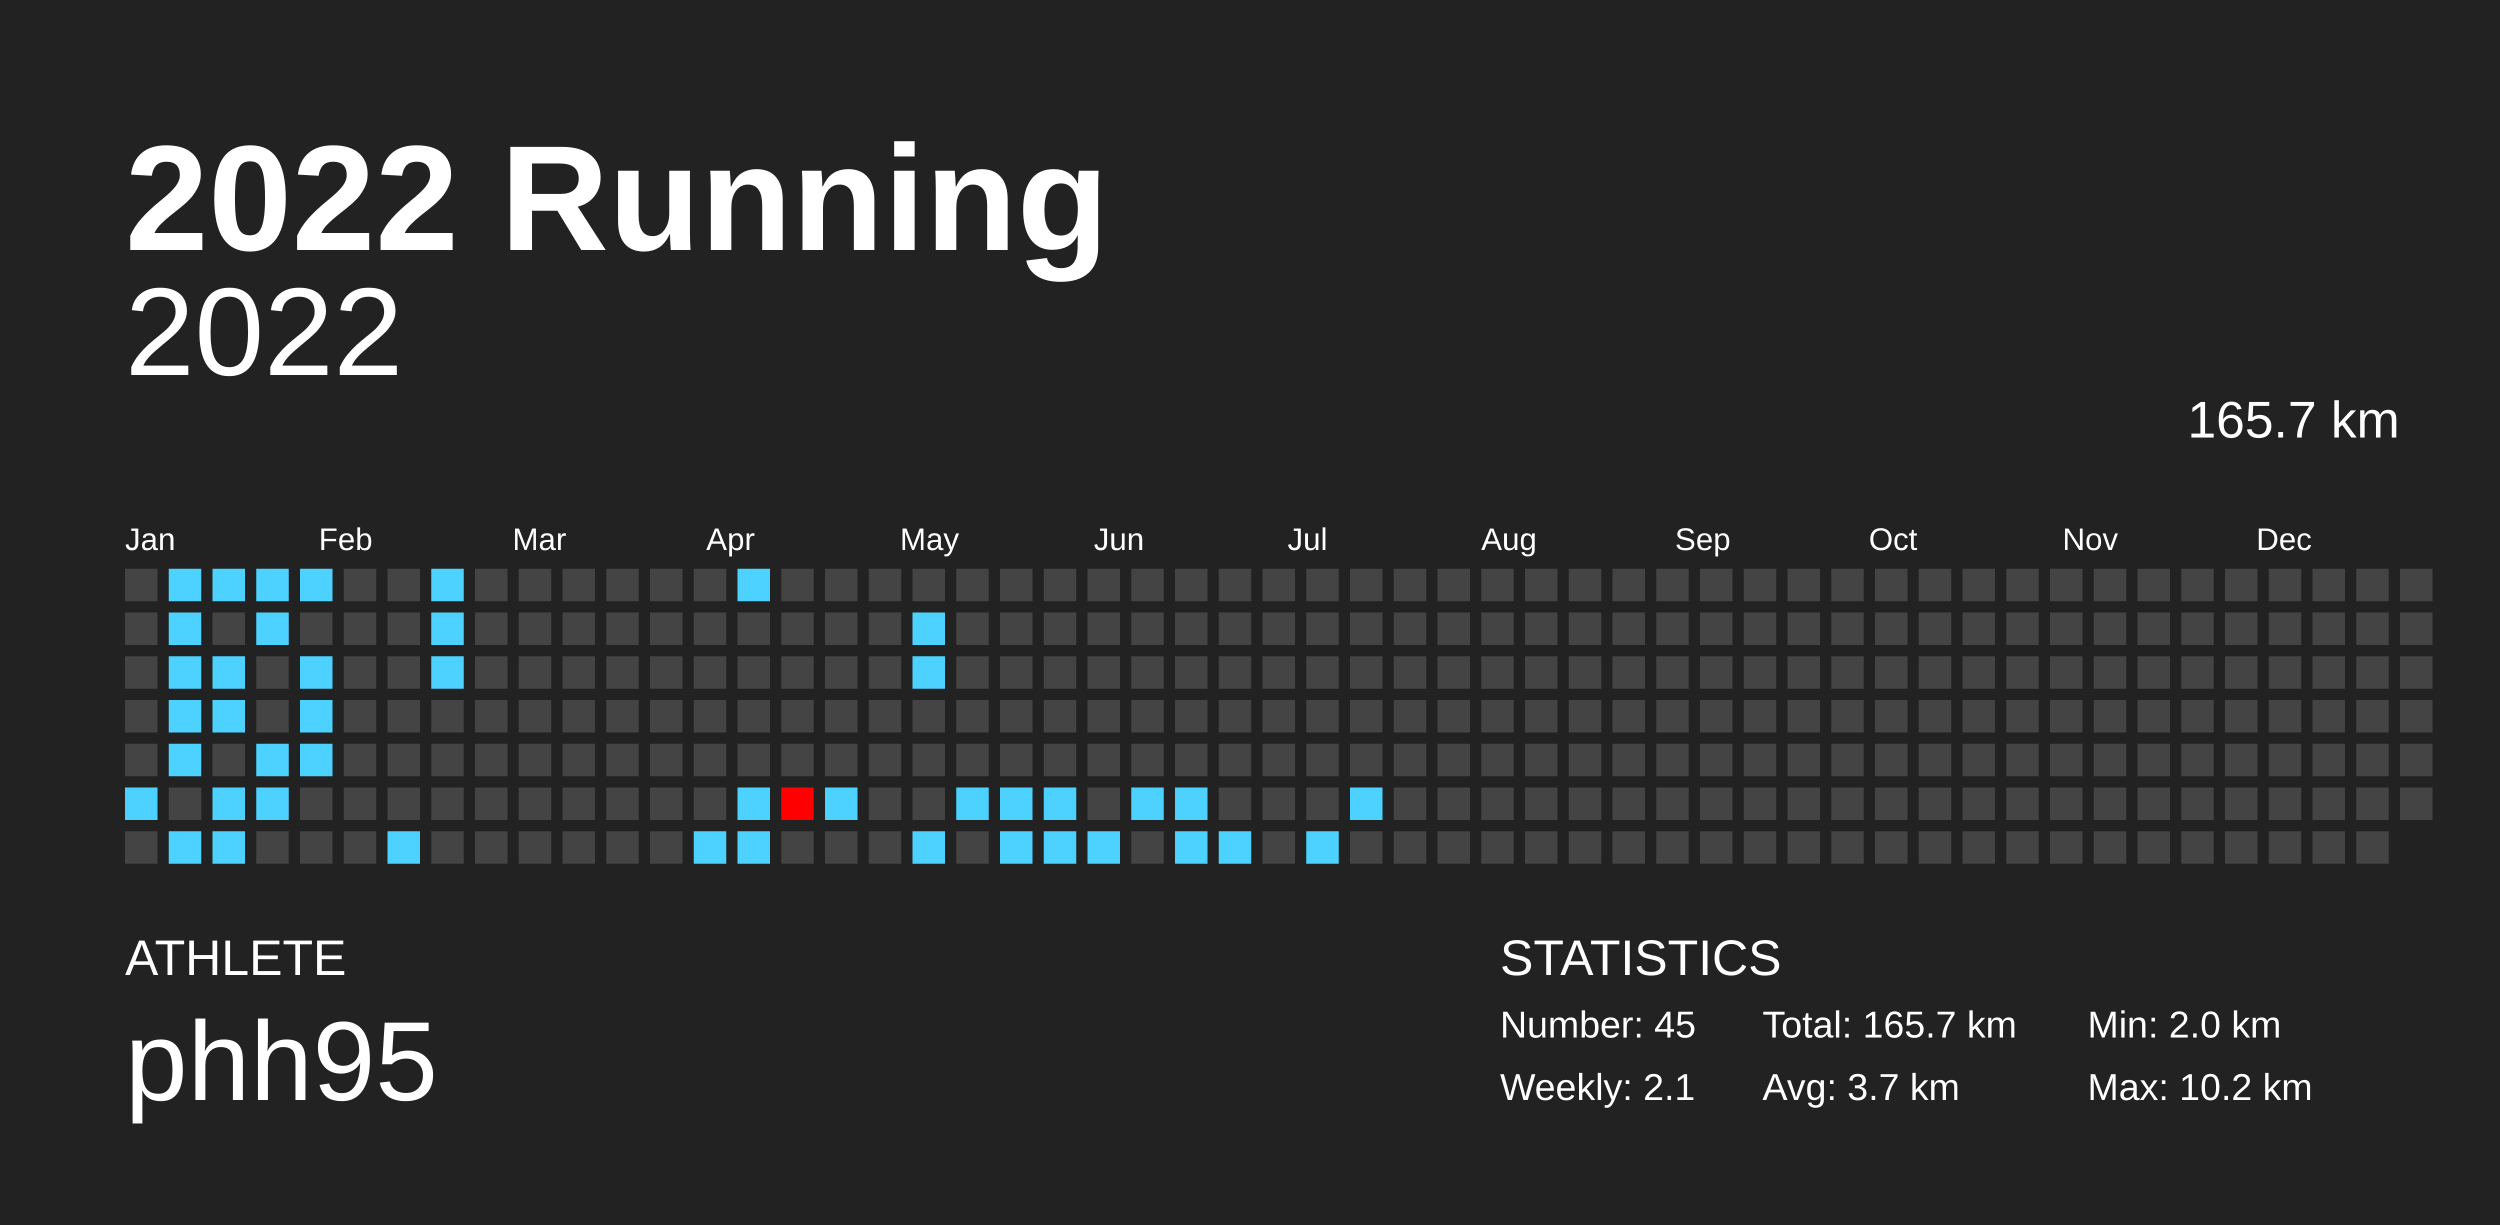
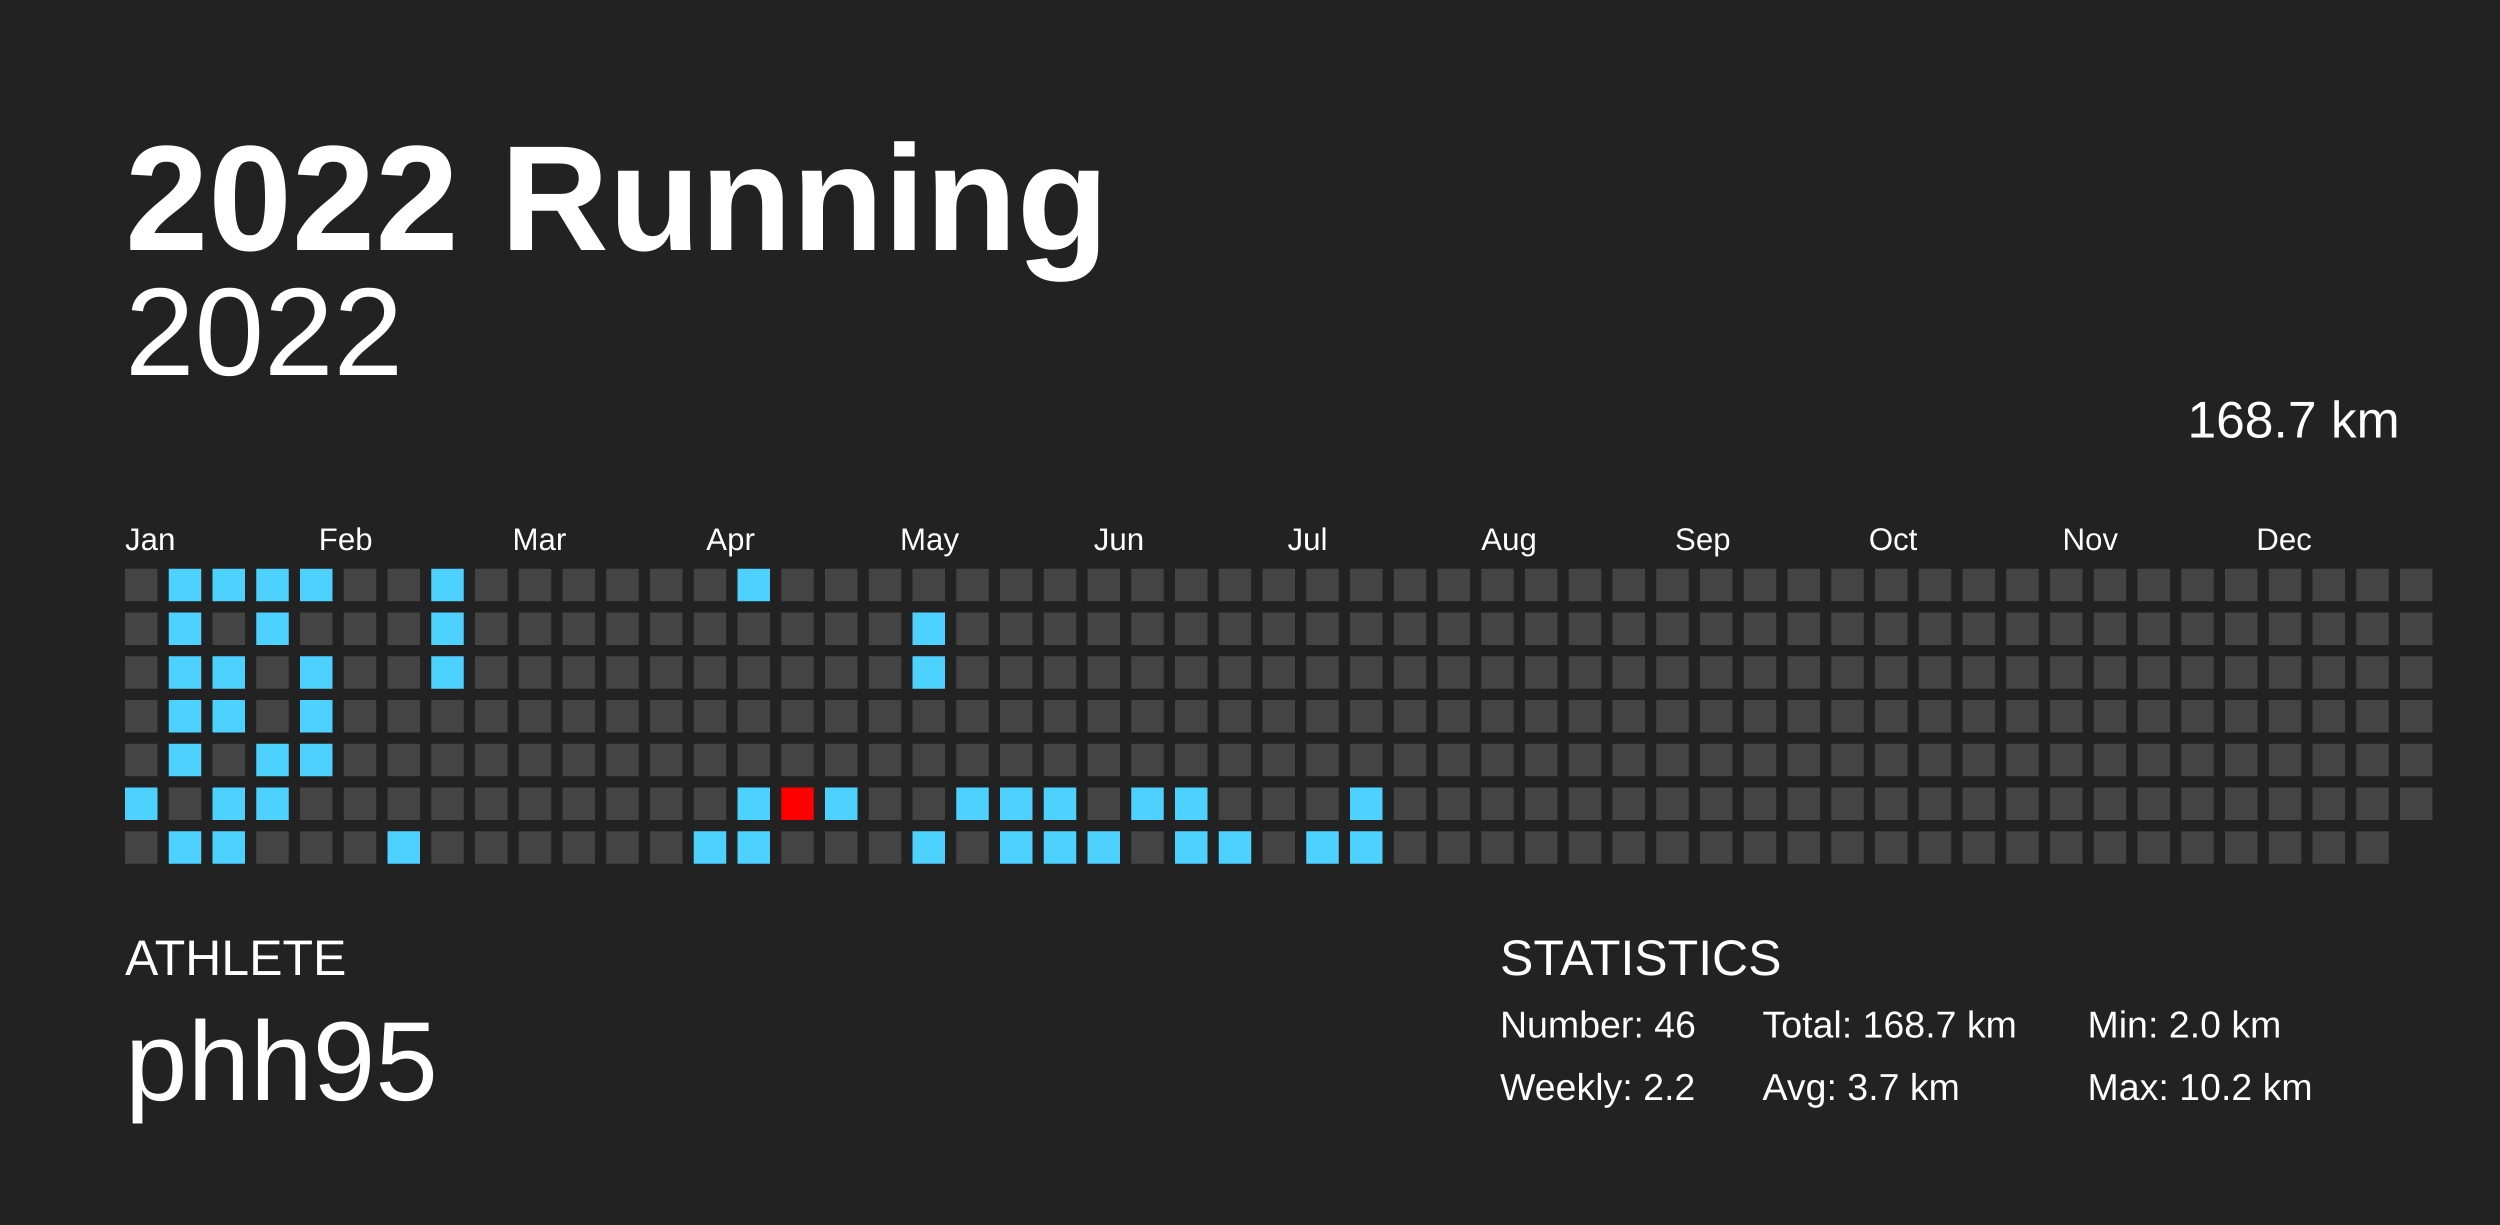
<svg xmlns="http://www.w3.org/2000/svg" baseProfile="full" height="98mm" version="1.1" viewBox="0,0,200,98" width="200mm">
  <defs />
  <rect fill="#222222" height="98" width="200" x="0" y="0" />
  <text fill="#FFFFFF" style="font-size:12px; font-family:Arial; font-weight:bold;" x="10" y="20">2022 Running</text>
  <text fill="#FFFFFF" style="font-size:4px; font-family:Arial" x="10" y="78">ATHLETE</text>
  <text fill="#FFFFFF" style="font-size:9px; font-family:Arial" x="10" y="88">phh95</text>
  <text fill="#FFFFFF" style="font-size:4px; font-family:Arial" x="120" y="78">STATISTICS</text>
-   <text fill="#FFFFFF" style="font-size:3px; font-family:Arial" x="120" y="83">Number: 45</text>
-   <text fill="#FFFFFF" style="font-size:3px; font-family:Arial" x="120" y="88">Weekly: 2.1</text>
-   <text fill="#FFFFFF" style="font-size:3px; font-family:Arial" x="141" y="83">Total: 165.7 km</text>
+   <text fill="#FFFFFF" style="font-size:3px; font-family:Arial" x="120" y="83">Number: 46</text>
+   <text fill="#FFFFFF" style="font-size:3px; font-family:Arial" x="120" y="88">Weekly: 2.2</text>
+   <text fill="#FFFFFF" style="font-size:3px; font-family:Arial" x="141" y="83">Total: 168.7 km</text>
  <text fill="#FFFFFF" style="font-size:3px; font-family:Arial" x="141" y="88">Avg: 3.7 km</text>
  <text fill="#FFFFFF" style="font-size:3px; font-family:Arial" x="167" y="83">Min: 2.0 km</text>
  <text fill="#FFFFFF" style="font-size:3px; font-family:Arial" x="167" y="88">Max: 10.2 km</text>
  <text alignment-baseline="hanging" fill="#FFFFFF" style="font-size:10.0px; font-family:Arial;" x="10" y="30">2022</text>
-   <text alignment-baseline="hanging" fill="#FFFFFF" style="font-size:4.125px; font-family:Arial;" x="175" y="35">165.7 km</text>
+   <text alignment-baseline="hanging" fill="#FFFFFF" style="font-size:4.125px; font-family:Arial;" x="175" y="35">168.7 km</text>
  <text fill="#FFFFFF" style="font-size:2.5px; font-family:Arial" x="10.0" y="44">Jan</text>
  <text fill="#FFFFFF" style="font-size:2.5px; font-family:Arial" x="25.5" y="44">Feb</text>
  <text fill="#FFFFFF" style="font-size:2.5px; font-family:Arial" x="41.0" y="44">Mar</text>
  <text fill="#FFFFFF" style="font-size:2.5px; font-family:Arial" x="56.5" y="44">Apr</text>
  <text fill="#FFFFFF" style="font-size:2.5px; font-family:Arial" x="72.0" y="44">May</text>
  <text fill="#FFFFFF" style="font-size:2.5px; font-family:Arial" x="87.5" y="44">Jun</text>
  <text fill="#FFFFFF" style="font-size:2.5px; font-family:Arial" x="103.0" y="44">Jul</text>
  <text fill="#FFFFFF" style="font-size:2.5px; font-family:Arial" x="118.5" y="44">Aug</text>
  <text fill="#FFFFFF" style="font-size:2.5px; font-family:Arial" x="134.0" y="44">Sep</text>
  <text fill="#FFFFFF" style="font-size:2.5px; font-family:Arial" x="149.5" y="44">Oct</text>
  <text fill="#FFFFFF" style="font-size:2.5px; font-family:Arial" x="165.0" y="44">Nov</text>
  <text fill="#FFFFFF" style="font-size:2.5px; font-family:Arial" x="180.5" y="44">Dec</text>
  <rect fill="#444444" height="2.6" width="2.6" x="10.0" y="45.5" />
  <rect fill="#444444" height="2.6" width="2.6" x="10.0" y="49.0" />
  <rect fill="#444444" height="2.6" width="2.6" x="10.0" y="52.5" />
  <rect fill="#444444" height="2.6" width="2.6" x="10.0" y="56.0" />
  <rect fill="#444444" height="2.6" width="2.6" x="10.0" y="59.5" />
  <rect fill="#4dd2ff" height="2.6" width="2.6" x="10.0" y="63.0" />
  <rect fill="#444444" height="2.6" width="2.6" x="10.0" y="66.5" />
  <rect fill="#4dd2ff" height="2.6" width="2.6" x="13.5" y="45.5" />
  <rect fill="#4dd2ff" height="2.6" width="2.6" x="13.5" y="49.0" />
  <rect fill="#4dd2ff" height="2.6" width="2.6" x="13.5" y="52.5" />
  <rect fill="#4dd2ff" height="2.6" width="2.6" x="13.5" y="56.0" />
  <rect fill="#4dd2ff" height="2.6" width="2.6" x="13.5" y="59.5" />
  <rect fill="#444444" height="2.6" width="2.6" x="13.5" y="63.0" />
  <rect fill="#4dd2ff" height="2.6" width="2.6" x="13.5" y="66.5" />
  <rect fill="#4dd2ff" height="2.6" width="2.6" x="17.0" y="45.5" />
  <rect fill="#444444" height="2.6" width="2.6" x="17.0" y="49.0" />
  <rect fill="#4dd2ff" height="2.6" width="2.6" x="17.0" y="52.5" />
  <rect fill="#4dd2ff" height="2.6" width="2.6" x="17.0" y="56.0" />
  <rect fill="#444444" height="2.6" width="2.6" x="17.0" y="59.5" />
  <rect fill="#4dd2ff" height="2.6" width="2.6" x="17.0" y="63.0" />
  <rect fill="#4dd2ff" height="2.6" width="2.6" x="17.0" y="66.5" />
  <rect fill="#4dd2ff" height="2.6" width="2.6" x="20.5" y="45.5" />
  <rect fill="#4dd2ff" height="2.6" width="2.6" x="20.5" y="49.0" />
  <rect fill="#444444" height="2.6" width="2.6" x="20.5" y="52.5" />
  <rect fill="#444444" height="2.6" width="2.6" x="20.5" y="56.0" />
  <rect fill="#4dd2ff" height="2.6" width="2.6" x="20.5" y="59.5" />
  <rect fill="#4dd2ff" height="2.6" width="2.6" x="20.5" y="63.0" />
  <rect fill="#444444" height="2.6" width="2.6" x="20.5" y="66.5" />
  <rect fill="#4dd2ff" height="2.6" width="2.6" x="24.0" y="45.5" />
  <rect fill="#444444" height="2.6" width="2.6" x="24.0" y="49.0" />
  <rect fill="#4dd2ff" height="2.6" width="2.6" x="24.0" y="52.5" />
  <rect fill="#4dd2ff" height="2.6" width="2.6" x="24.0" y="56.0" />
  <rect fill="#4dd2ff" height="2.6" width="2.6" x="24.0" y="59.5" />
  <rect fill="#444444" height="2.6" width="2.6" x="24.0" y="63.0" />
  <rect fill="#444444" height="2.6" width="2.6" x="24.0" y="66.5" />
  <rect fill="#444444" height="2.6" width="2.6" x="27.5" y="45.5" />
  <rect fill="#444444" height="2.6" width="2.6" x="27.5" y="49.0" />
  <rect fill="#444444" height="2.6" width="2.6" x="27.5" y="52.5" />
  <rect fill="#444444" height="2.6" width="2.6" x="27.5" y="56.0" />
  <rect fill="#444444" height="2.6" width="2.6" x="27.5" y="59.5" />
  <rect fill="#444444" height="2.6" width="2.6" x="27.5" y="63.0" />
  <rect fill="#444444" height="2.6" width="2.6" x="27.5" y="66.5" />
  <rect fill="#444444" height="2.6" width="2.6" x="31.0" y="45.5" />
  <rect fill="#444444" height="2.6" width="2.6" x="31.0" y="49.0" />
  <rect fill="#444444" height="2.6" width="2.6" x="31.0" y="52.5" />
  <rect fill="#444444" height="2.6" width="2.6" x="31.0" y="56.0" />
  <rect fill="#444444" height="2.6" width="2.6" x="31.0" y="59.5" />
  <rect fill="#444444" height="2.6" width="2.6" x="31.0" y="63.0" />
  <rect fill="#4dd2ff" height="2.6" width="2.6" x="31.0" y="66.5" />
  <rect fill="#4dd2ff" height="2.6" width="2.6" x="34.5" y="45.5" />
  <rect fill="#4dd2ff" height="2.6" width="2.6" x="34.5" y="49.0" />
  <rect fill="#4dd2ff" height="2.6" width="2.6" x="34.5" y="52.5" />
  <rect fill="#444444" height="2.6" width="2.6" x="34.5" y="56.0" />
  <rect fill="#444444" height="2.6" width="2.6" x="34.5" y="59.5" />
  <rect fill="#444444" height="2.6" width="2.6" x="34.5" y="63.0" />
  <rect fill="#444444" height="2.6" width="2.6" x="34.5" y="66.5" />
  <rect fill="#444444" height="2.6" width="2.6" x="38.0" y="45.5" />
  <rect fill="#444444" height="2.6" width="2.6" x="38.0" y="49.0" />
  <rect fill="#444444" height="2.6" width="2.6" x="38.0" y="52.5" />
  <rect fill="#444444" height="2.6" width="2.6" x="38.0" y="56.0" />
  <rect fill="#444444" height="2.6" width="2.6" x="38.0" y="59.5" />
  <rect fill="#444444" height="2.6" width="2.6" x="38.0" y="63.0" />
  <rect fill="#444444" height="2.6" width="2.6" x="38.0" y="66.5" />
  <rect fill="#444444" height="2.6" width="2.6" x="41.5" y="45.5" />
  <rect fill="#444444" height="2.6" width="2.6" x="41.5" y="49.0" />
  <rect fill="#444444" height="2.6" width="2.6" x="41.5" y="52.5" />
  <rect fill="#444444" height="2.6" width="2.6" x="41.5" y="56.0" />
  <rect fill="#444444" height="2.6" width="2.6" x="41.5" y="59.5" />
  <rect fill="#444444" height="2.6" width="2.6" x="41.5" y="63.0" />
  <rect fill="#444444" height="2.6" width="2.6" x="41.5" y="66.5" />
  <rect fill="#444444" height="2.6" width="2.6" x="45.0" y="45.5" />
  <rect fill="#444444" height="2.6" width="2.6" x="45.0" y="49.0" />
  <rect fill="#444444" height="2.6" width="2.6" x="45.0" y="52.5" />
  <rect fill="#444444" height="2.6" width="2.6" x="45.0" y="56.0" />
  <rect fill="#444444" height="2.6" width="2.6" x="45.0" y="59.5" />
  <rect fill="#444444" height="2.6" width="2.6" x="45.0" y="63.0" />
  <rect fill="#444444" height="2.6" width="2.6" x="45.0" y="66.5" />
  <rect fill="#444444" height="2.6" width="2.6" x="48.5" y="45.5" />
  <rect fill="#444444" height="2.6" width="2.6" x="48.5" y="49.0" />
  <rect fill="#444444" height="2.6" width="2.6" x="48.5" y="52.5" />
  <rect fill="#444444" height="2.6" width="2.6" x="48.5" y="56.0" />
  <rect fill="#444444" height="2.6" width="2.6" x="48.5" y="59.5" />
  <rect fill="#444444" height="2.6" width="2.6" x="48.5" y="63.0" />
  <rect fill="#444444" height="2.6" width="2.6" x="48.5" y="66.5" />
  <rect fill="#444444" height="2.6" width="2.6" x="52.0" y="45.5" />
  <rect fill="#444444" height="2.6" width="2.6" x="52.0" y="49.0" />
  <rect fill="#444444" height="2.6" width="2.6" x="52.0" y="52.5" />
  <rect fill="#444444" height="2.6" width="2.6" x="52.0" y="56.0" />
  <rect fill="#444444" height="2.6" width="2.6" x="52.0" y="59.5" />
  <rect fill="#444444" height="2.6" width="2.6" x="52.0" y="63.0" />
  <rect fill="#444444" height="2.6" width="2.6" x="52.0" y="66.5" />
  <rect fill="#444444" height="2.6" width="2.6" x="55.5" y="45.5" />
  <rect fill="#444444" height="2.6" width="2.6" x="55.5" y="49.0" />
  <rect fill="#444444" height="2.6" width="2.6" x="55.5" y="52.5" />
  <rect fill="#444444" height="2.6" width="2.6" x="55.5" y="56.0" />
  <rect fill="#444444" height="2.6" width="2.6" x="55.5" y="59.5" />
  <rect fill="#444444" height="2.6" width="2.6" x="55.5" y="63.0" />
  <rect fill="#4dd2ff" height="2.6" width="2.6" x="55.5" y="66.5" />
  <rect fill="#4dd2ff" height="2.6" width="2.6" x="59.0" y="45.5" />
  <rect fill="#444444" height="2.6" width="2.6" x="59.0" y="49.0" />
  <rect fill="#444444" height="2.6" width="2.6" x="59.0" y="52.5" />
  <rect fill="#444444" height="2.6" width="2.6" x="59.0" y="56.0" />
  <rect fill="#444444" height="2.6" width="2.6" x="59.0" y="59.5" />
  <rect fill="#4dd2ff" height="2.6" width="2.6" x="59.0" y="63.0" />
  <rect fill="#4dd2ff" height="2.6" width="2.6" x="59.0" y="66.5" />
  <rect fill="#444444" height="2.6" width="2.6" x="62.5" y="45.5" />
  <rect fill="#444444" height="2.6" width="2.6" x="62.5" y="49.0" />
  <rect fill="#444444" height="2.6" width="2.6" x="62.5" y="52.5" />
  <rect fill="#444444" height="2.6" width="2.6" x="62.5" y="56.0" />
  <rect fill="#444444" height="2.6" width="2.6" x="62.5" y="59.5" />
  <rect fill="#ff0000" height="2.6" width="2.6" x="62.5" y="63.0" />
  <rect fill="#444444" height="2.6" width="2.6" x="62.5" y="66.5" />
  <rect fill="#444444" height="2.6" width="2.6" x="66.0" y="45.5" />
  <rect fill="#444444" height="2.6" width="2.6" x="66.0" y="49.0" />
  <rect fill="#444444" height="2.6" width="2.6" x="66.0" y="52.5" />
  <rect fill="#444444" height="2.6" width="2.6" x="66.0" y="56.0" />
  <rect fill="#444444" height="2.6" width="2.6" x="66.0" y="59.5" />
  <rect fill="#4dd2ff" height="2.6" width="2.6" x="66.0" y="63.0" />
  <rect fill="#444444" height="2.6" width="2.6" x="66.0" y="66.5" />
  <rect fill="#444444" height="2.6" width="2.6" x="69.5" y="45.5" />
  <rect fill="#444444" height="2.6" width="2.6" x="69.5" y="49.0" />
  <rect fill="#444444" height="2.6" width="2.6" x="69.5" y="52.5" />
  <rect fill="#444444" height="2.6" width="2.6" x="69.5" y="56.0" />
  <rect fill="#444444" height="2.6" width="2.6" x="69.5" y="59.5" />
  <rect fill="#444444" height="2.6" width="2.6" x="69.5" y="63.0" />
  <rect fill="#444444" height="2.6" width="2.6" x="69.5" y="66.5" />
  <rect fill="#444444" height="2.6" width="2.6" x="73.0" y="45.5" />
  <rect fill="#4dd2ff" height="2.6" width="2.6" x="73.0" y="49.0" />
  <rect fill="#4dd2ff" height="2.6" width="2.6" x="73.0" y="52.5" />
  <rect fill="#444444" height="2.6" width="2.6" x="73.0" y="56.0" />
  <rect fill="#444444" height="2.6" width="2.6" x="73.0" y="59.5" />
  <rect fill="#444444" height="2.6" width="2.6" x="73.0" y="63.0" />
  <rect fill="#4dd2ff" height="2.6" width="2.6" x="73.0" y="66.5" />
  <rect fill="#444444" height="2.6" width="2.6" x="76.5" y="45.5" />
  <rect fill="#444444" height="2.6" width="2.6" x="76.5" y="49.0" />
  <rect fill="#444444" height="2.6" width="2.6" x="76.5" y="52.5" />
  <rect fill="#444444" height="2.6" width="2.6" x="76.5" y="56.0" />
  <rect fill="#444444" height="2.6" width="2.6" x="76.5" y="59.5" />
  <rect fill="#4dd2ff" height="2.6" width="2.6" x="76.5" y="63.0" />
  <rect fill="#444444" height="2.6" width="2.6" x="76.5" y="66.5" />
  <rect fill="#444444" height="2.6" width="2.6" x="80.0" y="45.5" />
  <rect fill="#444444" height="2.6" width="2.6" x="80.0" y="49.0" />
  <rect fill="#444444" height="2.6" width="2.6" x="80.0" y="52.5" />
  <rect fill="#444444" height="2.6" width="2.6" x="80.0" y="56.0" />
  <rect fill="#444444" height="2.6" width="2.6" x="80.0" y="59.5" />
  <rect fill="#4dd2ff" height="2.6" width="2.6" x="80.0" y="63.0" />
  <rect fill="#4dd2ff" height="2.6" width="2.6" x="80.0" y="66.5" />
  <rect fill="#444444" height="2.6" width="2.6" x="83.5" y="45.5" />
  <rect fill="#444444" height="2.6" width="2.6" x="83.5" y="49.0" />
  <rect fill="#444444" height="2.6" width="2.6" x="83.5" y="52.5" />
  <rect fill="#444444" height="2.6" width="2.6" x="83.5" y="56.0" />
  <rect fill="#444444" height="2.6" width="2.6" x="83.5" y="59.5" />
  <rect fill="#4dd2ff" height="2.6" width="2.6" x="83.5" y="63.0" />
  <rect fill="#4dd2ff" height="2.6" width="2.6" x="83.5" y="66.5" />
  <rect fill="#444444" height="2.6" width="2.6" x="87.0" y="45.5" />
  <rect fill="#444444" height="2.6" width="2.6" x="87.0" y="49.0" />
  <rect fill="#444444" height="2.6" width="2.6" x="87.0" y="52.5" />
  <rect fill="#444444" height="2.6" width="2.6" x="87.0" y="56.0" />
  <rect fill="#444444" height="2.6" width="2.6" x="87.0" y="59.5" />
  <rect fill="#444444" height="2.6" width="2.6" x="87.0" y="63.0" />
  <rect fill="#4dd2ff" height="2.6" width="2.6" x="87.0" y="66.5" />
  <rect fill="#444444" height="2.6" width="2.6" x="90.5" y="45.5" />
  <rect fill="#444444" height="2.6" width="2.6" x="90.5" y="49.0" />
  <rect fill="#444444" height="2.6" width="2.6" x="90.5" y="52.5" />
  <rect fill="#444444" height="2.6" width="2.6" x="90.5" y="56.0" />
  <rect fill="#444444" height="2.6" width="2.6" x="90.5" y="59.5" />
  <rect fill="#4dd2ff" height="2.6" width="2.6" x="90.5" y="63.0" />
  <rect fill="#444444" height="2.6" width="2.6" x="90.5" y="66.5" />
  <rect fill="#444444" height="2.6" width="2.6" x="94.0" y="45.5" />
  <rect fill="#444444" height="2.6" width="2.6" x="94.0" y="49.0" />
  <rect fill="#444444" height="2.6" width="2.6" x="94.0" y="52.5" />
  <rect fill="#444444" height="2.6" width="2.6" x="94.0" y="56.0" />
  <rect fill="#444444" height="2.6" width="2.6" x="94.0" y="59.5" />
  <rect fill="#4dd2ff" height="2.6" width="2.6" x="94.0" y="63.0" />
  <rect fill="#4dd2ff" height="2.6" width="2.6" x="94.0" y="66.5" />
  <rect fill="#444444" height="2.6" width="2.6" x="97.5" y="45.5" />
  <rect fill="#444444" height="2.6" width="2.6" x="97.5" y="49.0" />
  <rect fill="#444444" height="2.6" width="2.6" x="97.5" y="52.5" />
  <rect fill="#444444" height="2.6" width="2.6" x="97.5" y="56.0" />
  <rect fill="#444444" height="2.6" width="2.6" x="97.5" y="59.5" />
  <rect fill="#444444" height="2.6" width="2.6" x="97.5" y="63.0" />
  <rect fill="#4dd2ff" height="2.6" width="2.6" x="97.5" y="66.5" />
  <rect fill="#444444" height="2.6" width="2.6" x="101.0" y="45.5" />
  <rect fill="#444444" height="2.6" width="2.6" x="101.0" y="49.0" />
  <rect fill="#444444" height="2.6" width="2.6" x="101.0" y="52.5" />
  <rect fill="#444444" height="2.6" width="2.6" x="101.0" y="56.0" />
  <rect fill="#444444" height="2.6" width="2.6" x="101.0" y="59.5" />
  <rect fill="#444444" height="2.6" width="2.6" x="101.0" y="63.0" />
  <rect fill="#444444" height="2.6" width="2.6" x="101.0" y="66.5" />
  <rect fill="#444444" height="2.6" width="2.6" x="104.5" y="45.5" />
  <rect fill="#444444" height="2.6" width="2.6" x="104.5" y="49.0" />
  <rect fill="#444444" height="2.6" width="2.6" x="104.5" y="52.5" />
  <rect fill="#444444" height="2.6" width="2.6" x="104.5" y="56.0" />
  <rect fill="#444444" height="2.6" width="2.6" x="104.5" y="59.5" />
  <rect fill="#444444" height="2.6" width="2.6" x="104.5" y="63.0" />
  <rect fill="#4dd2ff" height="2.6" width="2.6" x="104.5" y="66.5" />
  <rect fill="#444444" height="2.6" width="2.6" x="108.0" y="45.5" />
  <rect fill="#444444" height="2.6" width="2.6" x="108.0" y="49.0" />
  <rect fill="#444444" height="2.6" width="2.6" x="108.0" y="52.5" />
  <rect fill="#444444" height="2.6" width="2.6" x="108.0" y="56.0" />
  <rect fill="#444444" height="2.6" width="2.6" x="108.0" y="59.5" />
  <rect fill="#4dd2ff" height="2.6" width="2.6" x="108.0" y="63.0" />
-   <rect fill="#444444" height="2.6" width="2.6" x="108.0" y="66.5" />
+   <rect fill="#4dd2ff" height="2.6" width="2.6" x="108.0" y="66.5" />
  <rect fill="#444444" height="2.6" width="2.6" x="111.5" y="45.5" />
  <rect fill="#444444" height="2.6" width="2.6" x="111.5" y="49.0" />
  <rect fill="#444444" height="2.6" width="2.6" x="111.5" y="52.5" />
  <rect fill="#444444" height="2.6" width="2.6" x="111.5" y="56.0" />
  <rect fill="#444444" height="2.6" width="2.6" x="111.5" y="59.5" />
  <rect fill="#444444" height="2.6" width="2.6" x="111.5" y="63.0" />
  <rect fill="#444444" height="2.6" width="2.6" x="111.5" y="66.5" />
  <rect fill="#444444" height="2.6" width="2.6" x="115.0" y="45.5" />
  <rect fill="#444444" height="2.6" width="2.6" x="115.0" y="49.0" />
  <rect fill="#444444" height="2.6" width="2.6" x="115.0" y="52.5" />
  <rect fill="#444444" height="2.6" width="2.6" x="115.0" y="56.0" />
  <rect fill="#444444" height="2.6" width="2.6" x="115.0" y="59.5" />
  <rect fill="#444444" height="2.6" width="2.6" x="115.0" y="63.0" />
  <rect fill="#444444" height="2.6" width="2.6" x="115.0" y="66.5" />
  <rect fill="#444444" height="2.6" width="2.6" x="118.5" y="45.5" />
  <rect fill="#444444" height="2.6" width="2.6" x="118.5" y="49.0" />
  <rect fill="#444444" height="2.6" width="2.6" x="118.5" y="52.5" />
  <rect fill="#444444" height="2.6" width="2.6" x="118.5" y="56.0" />
  <rect fill="#444444" height="2.6" width="2.6" x="118.5" y="59.5" />
  <rect fill="#444444" height="2.6" width="2.6" x="118.5" y="63.0" />
  <rect fill="#444444" height="2.6" width="2.6" x="118.5" y="66.5" />
  <rect fill="#444444" height="2.6" width="2.6" x="122.0" y="45.5" />
  <rect fill="#444444" height="2.6" width="2.6" x="122.0" y="49.0" />
  <rect fill="#444444" height="2.6" width="2.6" x="122.0" y="52.5" />
  <rect fill="#444444" height="2.6" width="2.6" x="122.0" y="56.0" />
  <rect fill="#444444" height="2.6" width="2.6" x="122.0" y="59.5" />
  <rect fill="#444444" height="2.6" width="2.6" x="122.0" y="63.0" />
  <rect fill="#444444" height="2.6" width="2.6" x="122.0" y="66.5" />
  <rect fill="#444444" height="2.6" width="2.6" x="125.5" y="45.5" />
  <rect fill="#444444" height="2.6" width="2.6" x="125.5" y="49.0" />
  <rect fill="#444444" height="2.6" width="2.6" x="125.5" y="52.5" />
  <rect fill="#444444" height="2.6" width="2.6" x="125.5" y="56.0" />
  <rect fill="#444444" height="2.6" width="2.6" x="125.5" y="59.5" />
  <rect fill="#444444" height="2.6" width="2.6" x="125.5" y="63.0" />
  <rect fill="#444444" height="2.6" width="2.6" x="125.5" y="66.5" />
  <rect fill="#444444" height="2.6" width="2.6" x="129.0" y="45.5" />
  <rect fill="#444444" height="2.6" width="2.6" x="129.0" y="49.0" />
  <rect fill="#444444" height="2.6" width="2.6" x="129.0" y="52.5" />
  <rect fill="#444444" height="2.6" width="2.6" x="129.0" y="56.0" />
  <rect fill="#444444" height="2.6" width="2.6" x="129.0" y="59.5" />
  <rect fill="#444444" height="2.6" width="2.6" x="129.0" y="63.0" />
  <rect fill="#444444" height="2.6" width="2.6" x="129.0" y="66.5" />
  <rect fill="#444444" height="2.6" width="2.6" x="132.5" y="45.5" />
  <rect fill="#444444" height="2.6" width="2.6" x="132.5" y="49.0" />
  <rect fill="#444444" height="2.6" width="2.6" x="132.5" y="52.5" />
  <rect fill="#444444" height="2.6" width="2.6" x="132.5" y="56.0" />
  <rect fill="#444444" height="2.6" width="2.6" x="132.5" y="59.5" />
  <rect fill="#444444" height="2.6" width="2.6" x="132.5" y="63.0" />
  <rect fill="#444444" height="2.6" width="2.6" x="132.5" y="66.5" />
  <rect fill="#444444" height="2.6" width="2.6" x="136.0" y="45.5" />
  <rect fill="#444444" height="2.6" width="2.6" x="136.0" y="49.0" />
  <rect fill="#444444" height="2.6" width="2.6" x="136.0" y="52.5" />
  <rect fill="#444444" height="2.6" width="2.6" x="136.0" y="56.0" />
  <rect fill="#444444" height="2.6" width="2.6" x="136.0" y="59.5" />
  <rect fill="#444444" height="2.6" width="2.6" x="136.0" y="63.0" />
  <rect fill="#444444" height="2.6" width="2.6" x="136.0" y="66.5" />
  <rect fill="#444444" height="2.6" width="2.6" x="139.5" y="45.5" />
  <rect fill="#444444" height="2.6" width="2.6" x="139.5" y="49.0" />
  <rect fill="#444444" height="2.6" width="2.6" x="139.5" y="52.5" />
  <rect fill="#444444" height="2.6" width="2.6" x="139.5" y="56.0" />
  <rect fill="#444444" height="2.6" width="2.6" x="139.5" y="59.5" />
  <rect fill="#444444" height="2.6" width="2.6" x="139.5" y="63.0" />
  <rect fill="#444444" height="2.6" width="2.6" x="139.5" y="66.5" />
  <rect fill="#444444" height="2.6" width="2.6" x="143.0" y="45.5" />
  <rect fill="#444444" height="2.6" width="2.6" x="143.0" y="49.0" />
  <rect fill="#444444" height="2.6" width="2.6" x="143.0" y="52.5" />
  <rect fill="#444444" height="2.6" width="2.6" x="143.0" y="56.0" />
  <rect fill="#444444" height="2.6" width="2.6" x="143.0" y="59.5" />
  <rect fill="#444444" height="2.6" width="2.6" x="143.0" y="63.0" />
  <rect fill="#444444" height="2.6" width="2.6" x="143.0" y="66.5" />
  <rect fill="#444444" height="2.6" width="2.6" x="146.5" y="45.5" />
  <rect fill="#444444" height="2.6" width="2.6" x="146.5" y="49.0" />
  <rect fill="#444444" height="2.6" width="2.6" x="146.5" y="52.5" />
  <rect fill="#444444" height="2.6" width="2.6" x="146.5" y="56.0" />
  <rect fill="#444444" height="2.6" width="2.6" x="146.5" y="59.5" />
  <rect fill="#444444" height="2.6" width="2.6" x="146.5" y="63.0" />
  <rect fill="#444444" height="2.6" width="2.6" x="146.5" y="66.5" />
  <rect fill="#444444" height="2.6" width="2.6" x="150.0" y="45.5" />
  <rect fill="#444444" height="2.6" width="2.6" x="150.0" y="49.0" />
  <rect fill="#444444" height="2.6" width="2.6" x="150.0" y="52.5" />
  <rect fill="#444444" height="2.6" width="2.6" x="150.0" y="56.0" />
  <rect fill="#444444" height="2.6" width="2.6" x="150.0" y="59.5" />
  <rect fill="#444444" height="2.6" width="2.6" x="150.0" y="63.0" />
  <rect fill="#444444" height="2.6" width="2.6" x="150.0" y="66.5" />
  <rect fill="#444444" height="2.6" width="2.6" x="153.5" y="45.5" />
  <rect fill="#444444" height="2.6" width="2.6" x="153.5" y="49.0" />
  <rect fill="#444444" height="2.6" width="2.6" x="153.5" y="52.5" />
  <rect fill="#444444" height="2.6" width="2.6" x="153.5" y="56.0" />
  <rect fill="#444444" height="2.6" width="2.6" x="153.5" y="59.5" />
  <rect fill="#444444" height="2.6" width="2.6" x="153.5" y="63.0" />
  <rect fill="#444444" height="2.6" width="2.6" x="153.5" y="66.5" />
  <rect fill="#444444" height="2.6" width="2.6" x="157.0" y="45.5" />
  <rect fill="#444444" height="2.6" width="2.6" x="157.0" y="49.0" />
  <rect fill="#444444" height="2.6" width="2.6" x="157.0" y="52.5" />
  <rect fill="#444444" height="2.6" width="2.6" x="157.0" y="56.0" />
  <rect fill="#444444" height="2.6" width="2.6" x="157.0" y="59.5" />
  <rect fill="#444444" height="2.6" width="2.6" x="157.0" y="63.0" />
  <rect fill="#444444" height="2.6" width="2.6" x="157.0" y="66.5" />
  <rect fill="#444444" height="2.6" width="2.6" x="160.5" y="45.5" />
  <rect fill="#444444" height="2.6" width="2.6" x="160.5" y="49.0" />
  <rect fill="#444444" height="2.6" width="2.6" x="160.5" y="52.5" />
  <rect fill="#444444" height="2.6" width="2.6" x="160.5" y="56.0" />
  <rect fill="#444444" height="2.6" width="2.6" x="160.5" y="59.5" />
  <rect fill="#444444" height="2.6" width="2.6" x="160.5" y="63.0" />
  <rect fill="#444444" height="2.6" width="2.6" x="160.5" y="66.5" />
  <rect fill="#444444" height="2.6" width="2.6" x="164.0" y="45.5" />
  <rect fill="#444444" height="2.6" width="2.6" x="164.0" y="49.0" />
  <rect fill="#444444" height="2.6" width="2.6" x="164.0" y="52.5" />
  <rect fill="#444444" height="2.6" width="2.6" x="164.0" y="56.0" />
  <rect fill="#444444" height="2.6" width="2.6" x="164.0" y="59.5" />
  <rect fill="#444444" height="2.6" width="2.6" x="164.0" y="63.0" />
  <rect fill="#444444" height="2.6" width="2.6" x="164.0" y="66.5" />
  <rect fill="#444444" height="2.6" width="2.6" x="167.5" y="45.5" />
  <rect fill="#444444" height="2.6" width="2.6" x="167.5" y="49.0" />
  <rect fill="#444444" height="2.6" width="2.6" x="167.5" y="52.5" />
  <rect fill="#444444" height="2.6" width="2.6" x="167.5" y="56.0" />
  <rect fill="#444444" height="2.6" width="2.6" x="167.5" y="59.5" />
  <rect fill="#444444" height="2.6" width="2.6" x="167.5" y="63.0" />
  <rect fill="#444444" height="2.6" width="2.6" x="167.5" y="66.5" />
  <rect fill="#444444" height="2.6" width="2.6" x="171.0" y="45.5" />
  <rect fill="#444444" height="2.6" width="2.6" x="171.0" y="49.0" />
  <rect fill="#444444" height="2.6" width="2.6" x="171.0" y="52.5" />
  <rect fill="#444444" height="2.6" width="2.6" x="171.0" y="56.0" />
  <rect fill="#444444" height="2.6" width="2.6" x="171.0" y="59.5" />
  <rect fill="#444444" height="2.6" width="2.6" x="171.0" y="63.0" />
  <rect fill="#444444" height="2.6" width="2.6" x="171.0" y="66.5" />
  <rect fill="#444444" height="2.6" width="2.6" x="174.5" y="45.5" />
  <rect fill="#444444" height="2.6" width="2.6" x="174.5" y="49.0" />
  <rect fill="#444444" height="2.6" width="2.6" x="174.5" y="52.5" />
  <rect fill="#444444" height="2.6" width="2.6" x="174.5" y="56.0" />
  <rect fill="#444444" height="2.6" width="2.6" x="174.5" y="59.5" />
  <rect fill="#444444" height="2.6" width="2.6" x="174.5" y="63.0" />
  <rect fill="#444444" height="2.6" width="2.6" x="174.5" y="66.5" />
  <rect fill="#444444" height="2.6" width="2.6" x="178.0" y="45.5" />
  <rect fill="#444444" height="2.6" width="2.6" x="178.0" y="49.0" />
  <rect fill="#444444" height="2.6" width="2.6" x="178.0" y="52.5" />
  <rect fill="#444444" height="2.6" width="2.6" x="178.0" y="56.0" />
  <rect fill="#444444" height="2.6" width="2.6" x="178.0" y="59.5" />
  <rect fill="#444444" height="2.6" width="2.6" x="178.0" y="63.0" />
  <rect fill="#444444" height="2.6" width="2.6" x="178.0" y="66.5" />
  <rect fill="#444444" height="2.6" width="2.6" x="181.5" y="45.5" />
  <rect fill="#444444" height="2.6" width="2.6" x="181.5" y="49.0" />
  <rect fill="#444444" height="2.6" width="2.6" x="181.5" y="52.5" />
  <rect fill="#444444" height="2.6" width="2.6" x="181.5" y="56.0" />
  <rect fill="#444444" height="2.6" width="2.6" x="181.5" y="59.5" />
  <rect fill="#444444" height="2.6" width="2.6" x="181.5" y="63.0" />
  <rect fill="#444444" height="2.6" width="2.6" x="181.5" y="66.5" />
  <rect fill="#444444" height="2.6" width="2.6" x="185.0" y="45.5" />
  <rect fill="#444444" height="2.6" width="2.6" x="185.0" y="49.0" />
  <rect fill="#444444" height="2.6" width="2.6" x="185.0" y="52.5" />
  <rect fill="#444444" height="2.6" width="2.6" x="185.0" y="56.0" />
  <rect fill="#444444" height="2.6" width="2.6" x="185.0" y="59.5" />
  <rect fill="#444444" height="2.6" width="2.6" x="185.0" y="63.0" />
  <rect fill="#444444" height="2.6" width="2.6" x="185.0" y="66.5" />
  <rect fill="#444444" height="2.6" width="2.6" x="188.5" y="45.5" />
  <rect fill="#444444" height="2.6" width="2.6" x="188.5" y="49.0" />
  <rect fill="#444444" height="2.6" width="2.6" x="188.5" y="52.5" />
  <rect fill="#444444" height="2.6" width="2.6" x="188.5" y="56.0" />
  <rect fill="#444444" height="2.6" width="2.6" x="188.5" y="59.5" />
  <rect fill="#444444" height="2.6" width="2.6" x="188.5" y="63.0" />
  <rect fill="#444444" height="2.6" width="2.6" x="188.5" y="66.5" />
  <rect fill="#444444" height="2.6" width="2.6" x="192.0" y="45.5" />
  <rect fill="#444444" height="2.6" width="2.6" x="192.0" y="49.0" />
  <rect fill="#444444" height="2.6" width="2.6" x="192.0" y="52.5" />
  <rect fill="#444444" height="2.6" width="2.6" x="192.0" y="56.0" />
  <rect fill="#444444" height="2.6" width="2.6" x="192.0" y="59.5" />
  <rect fill="#444444" height="2.6" width="2.6" x="192.0" y="63.0" />
</svg>
